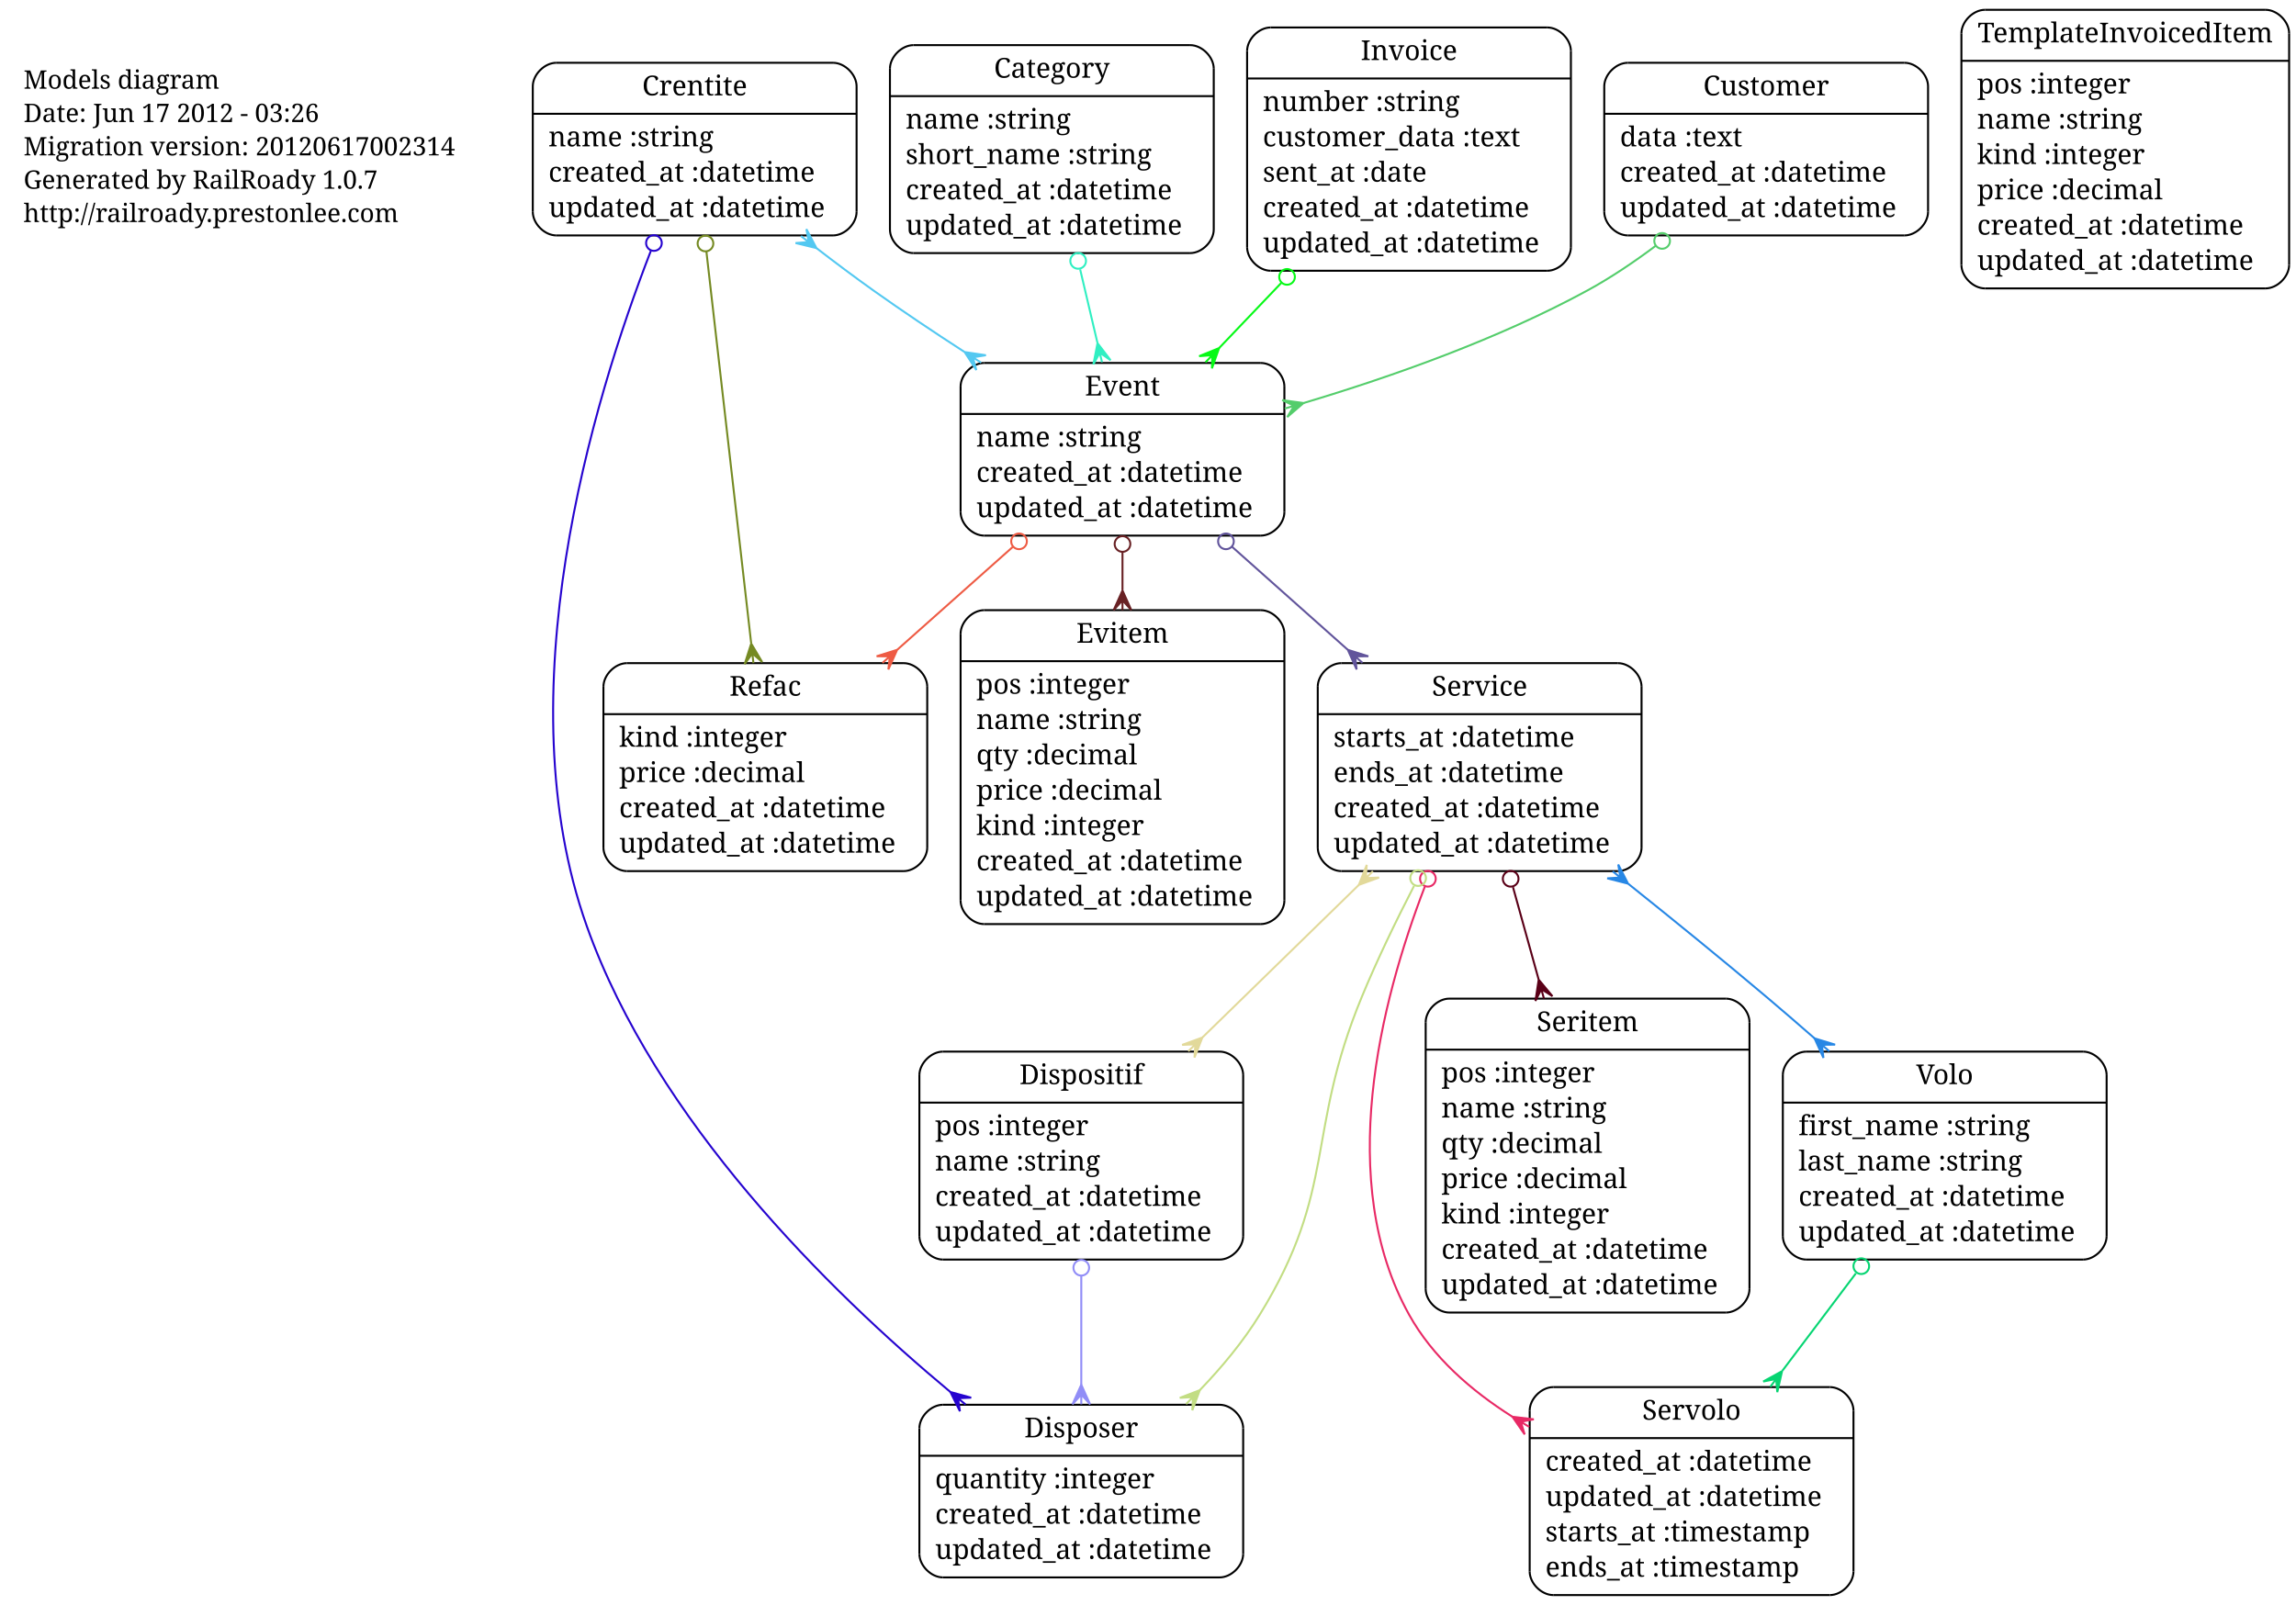
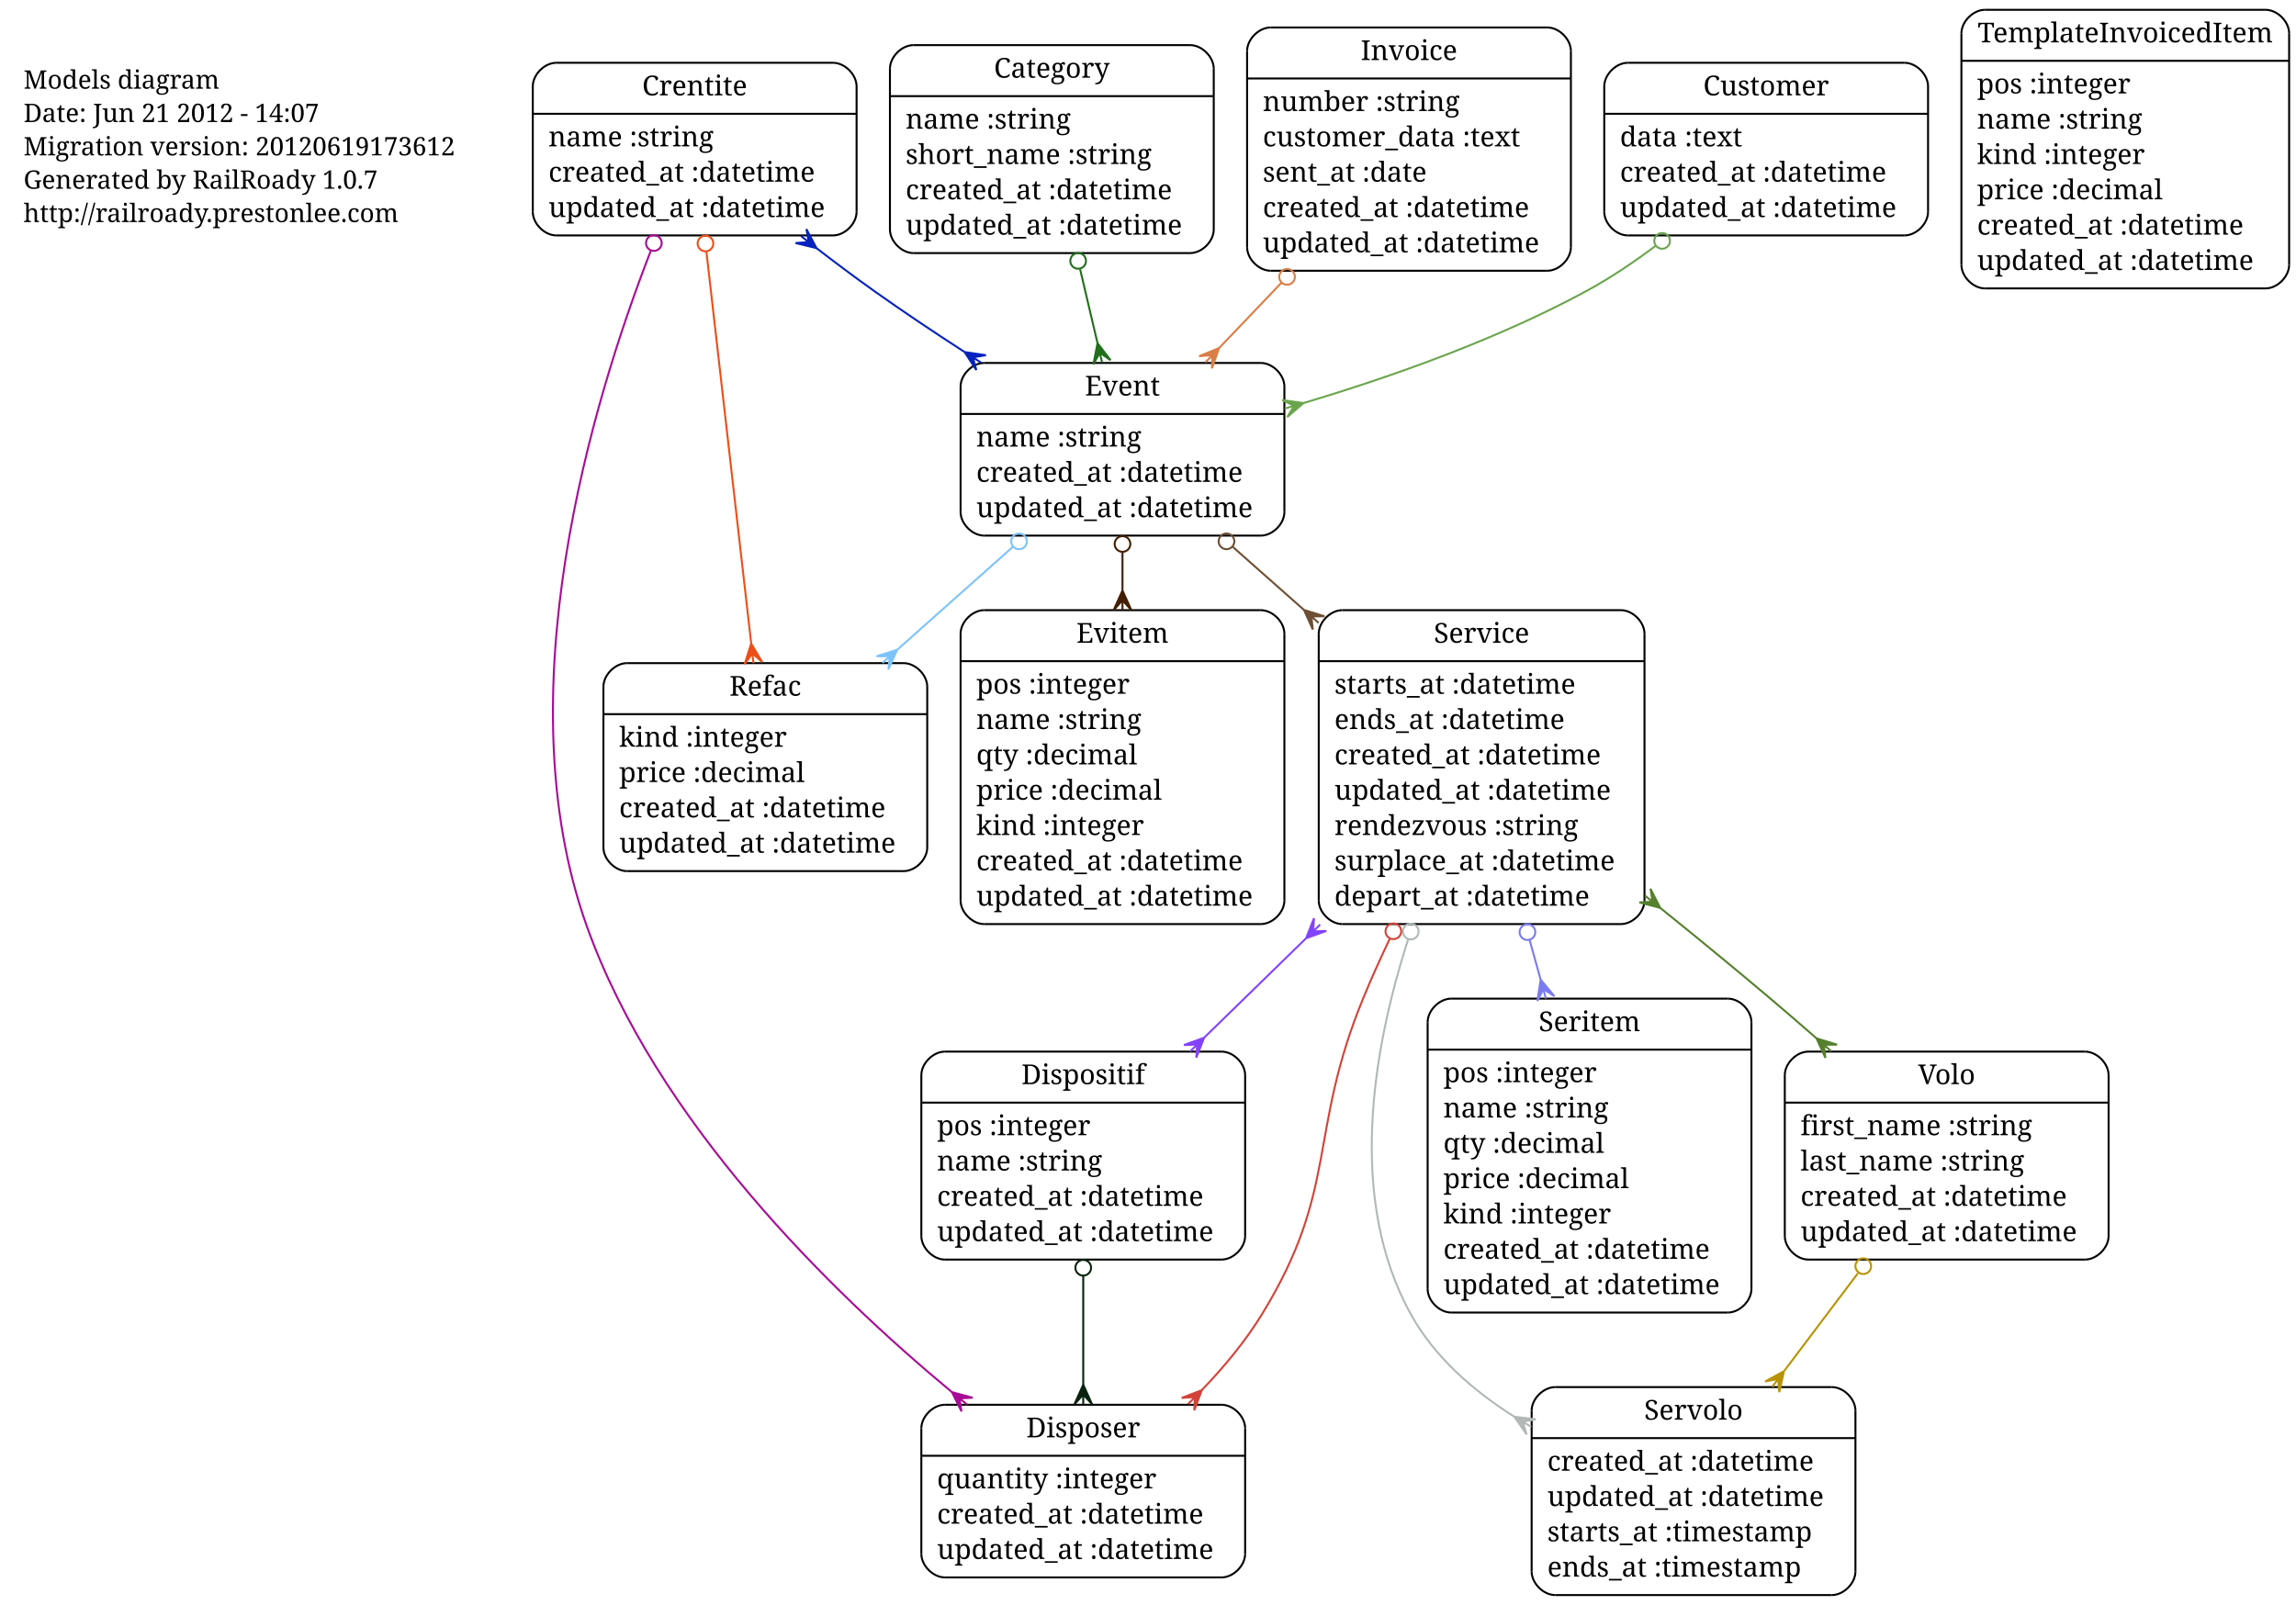
<svg xmlns="http://www.w3.org/2000/svg" width="1170pt" height="818pt" viewBox="0.00 0.00 1170.00 818.00">
  <g id="graph1" class="graph" transform="scale(1 1) rotate(0) translate(4 814)">
    <polygon fill="white" stroke="white" points="-4,5 -4,-814 1167,-814 1167,5 -4,5" />
    <g id="node1" class="node">
      <text text-anchor="start" x="8" y="-768.8" font-family="Times Roman,serif" font-size="13.00">Models diagram</text>
-       <text text-anchor="start" x="8" y="-751.8" font-family="Times Roman,serif" font-size="13.00">Date: Jun 17 2012 - 03:26</text>
-       <text text-anchor="start" x="8" y="-734.8" font-family="Times Roman,serif" font-size="13.00">Migration version: 20120617002314</text>
+       <text text-anchor="start" x="8" y="-751.8" font-family="Times Roman,serif" font-size="13.00">Date: Jun 21 2012 - 14:07</text>
+       <text text-anchor="start" x="8" y="-734.8" font-family="Times Roman,serif" font-size="13.00">Migration version: 20120619173612</text>
      <text text-anchor="start" x="8" y="-717.8" font-family="Times Roman,serif" font-size="13.00">Generated by RailRoady 1.0.7</text>
      <text text-anchor="start" x="8" y="-700.8" font-family="Times Roman,serif" font-size="13.00">http://railroady.prestonlee.com</text>
    </g>
    <g id="node2" class="node">
-       <polyline fill="none" stroke="black" points="787.5,-1 928.5,-1 " />
-       <path fill="none" stroke="black" d="M928.5,-1C934.5,-1 940.5,-7 940.5,-13" />
-       <polyline fill="none" stroke="black" points="940.5,-13 940.5,-95 " />
-       <path fill="none" stroke="black" d="M940.5,-95C940.5,-101 934.5,-107 928.5,-107" />
-       <polyline fill="none" stroke="black" points="928.5,-107 787.5,-107 " />
-       <path fill="none" stroke="black" d="M787.5,-107C781.5,-107 775.5,-101 775.5,-95" />
-       <polyline fill="none" stroke="black" points="775.5,-95 775.5,-13 " />
-       <path fill="none" stroke="black" d="M775.5,-13C775.5,-7 781.5,-1 787.5,-1" />
-       <text text-anchor="middle" x="858" y="-90.4" font-family="Times Roman,serif" font-size="14.00">Servolo</text>
-       <polyline fill="none" stroke="black" points="775.5,-81 940.5,-81 " />
-       <text text-anchor="start" x="783.5" y="-64.4" font-family="Times Roman,serif" font-size="14.00">created_at :datetime</text>
-       <text text-anchor="start" x="783.5" y="-46.4" font-family="Times Roman,serif" font-size="14.00">updated_at :datetime</text>
-       <text text-anchor="start" x="783.5" y="-28.4" font-family="Times Roman,serif" font-size="14.00">starts_at :timestamp</text>
-       <text text-anchor="start" x="783.5" y="-10.4" font-family="Times Roman,serif" font-size="14.00">ends_at :timestamp</text>
+       <polyline fill="none" stroke="black" points="788.5,-1 929.5,-1 " />
+       <path fill="none" stroke="black" d="M929.5,-1C935.5,-1 941.5,-7 941.5,-13" />
+       <polyline fill="none" stroke="black" points="941.5,-13 941.5,-95 " />
+       <path fill="none" stroke="black" d="M941.5,-95C941.5,-101 935.5,-107 929.5,-107" />
+       <polyline fill="none" stroke="black" points="929.5,-107 788.5,-107 " />
+       <path fill="none" stroke="black" d="M788.5,-107C782.5,-107 776.5,-101 776.5,-95" />
+       <polyline fill="none" stroke="black" points="776.5,-95 776.5,-13 " />
+       <path fill="none" stroke="black" d="M776.5,-13C776.5,-7 782.5,-1 788.5,-1" />
+       <text text-anchor="middle" x="859" y="-90.4" font-family="Times Roman,serif" font-size="14.00">Servolo</text>
+       <polyline fill="none" stroke="black" points="776.5,-81 941.5,-81 " />
+       <text text-anchor="start" x="784.5" y="-64.4" font-family="Times Roman,serif" font-size="14.00">created_at :datetime</text>
+       <text text-anchor="start" x="784.5" y="-46.4" font-family="Times Roman,serif" font-size="14.00">updated_at :datetime</text>
+       <text text-anchor="start" x="784.5" y="-28.4" font-family="Times Roman,serif" font-size="14.00">starts_at :timestamp</text>
+       <text text-anchor="start" x="784.5" y="-10.4" font-family="Times Roman,serif" font-size="14.00">ends_at :timestamp</text>
    </g>
    <g id="node3" class="node">
      <polyline fill="none" stroke="black" points="315.5,-370 456.5,-370 " />
      <path fill="none" stroke="black" d="M456.5,-370C462.5,-370 468.5,-376 468.5,-382" />
      <polyline fill="none" stroke="black" points="468.5,-382 468.5,-464 " />
      <path fill="none" stroke="black" d="M468.5,-464C468.5,-470 462.5,-476 456.5,-476" />
      <polyline fill="none" stroke="black" points="456.5,-476 315.5,-476 " />
      <path fill="none" stroke="black" d="M315.5,-476C309.5,-476 303.5,-470 303.5,-464" />
      <polyline fill="none" stroke="black" points="303.5,-464 303.5,-382 " />
      <path fill="none" stroke="black" d="M303.5,-382C303.5,-376 309.5,-370 315.5,-370" />
      <text text-anchor="middle" x="386" y="-459.4" font-family="Times Roman,serif" font-size="14.00">Refac</text>
      <polyline fill="none" stroke="black" points="303.5,-450 468.5,-450 " />
      <text text-anchor="start" x="311.5" y="-433.4" font-family="Times Roman,serif" font-size="14.00">kind :integer</text>
      <text text-anchor="start" x="311.5" y="-415.4" font-family="Times Roman,serif" font-size="14.00">price :decimal</text>
      <text text-anchor="start" x="311.5" y="-397.4" font-family="Times Roman,serif" font-size="14.00">created_at :datetime</text>
      <text text-anchor="start" x="311.5" y="-379.4" font-family="Times Roman,serif" font-size="14.00">updated_at :datetime</text>
    </g>
    <g id="node4" class="node">
      <polyline fill="none" stroke="black" points="497.5,-343 638.5,-343 " />
      <path fill="none" stroke="black" d="M638.5,-343C644.5,-343 650.5,-349 650.5,-355" />
      <polyline fill="none" stroke="black" points="650.5,-355 650.5,-491 " />
      <path fill="none" stroke="black" d="M650.5,-491C650.5,-497 644.5,-503 638.5,-503" />
      <polyline fill="none" stroke="black" points="638.5,-503 497.5,-503 " />
      <path fill="none" stroke="black" d="M497.5,-503C491.5,-503 485.5,-497 485.5,-491" />
      <polyline fill="none" stroke="black" points="485.5,-491 485.5,-355 " />
      <path fill="none" stroke="black" d="M485.5,-355C485.5,-349 491.5,-343 497.5,-343" />
      <text text-anchor="middle" x="568" y="-486.4" font-family="Times Roman,serif" font-size="14.00">Evitem</text>
      <polyline fill="none" stroke="black" points="485.5,-477 650.5,-477 " />
      <text text-anchor="start" x="493.5" y="-460.4" font-family="Times Roman,serif" font-size="14.00">pos :integer</text>
      <text text-anchor="start" x="493.5" y="-442.4" font-family="Times Roman,serif" font-size="14.00">name :string</text>
      <text text-anchor="start" x="493.5" y="-424.4" font-family="Times Roman,serif" font-size="14.00">qty :decimal</text>
      <text text-anchor="start" x="493.5" y="-406.4" font-family="Times Roman,serif" font-size="14.00">price :decimal</text>
      <text text-anchor="start" x="493.5" y="-388.4" font-family="Times Roman,serif" font-size="14.00">kind :integer</text>
      <text text-anchor="start" x="493.5" y="-370.4" font-family="Times Roman,serif" font-size="14.00">created_at :datetime</text>
      <text text-anchor="start" x="493.5" y="-352.4" font-family="Times Roman,serif" font-size="14.00">updated_at :datetime</text>
    </g>
    <g id="node5" class="node">
      <polyline fill="none" stroke="black" points="825.5,-694 966.5,-694 " />
      <path fill="none" stroke="black" d="M966.5,-694C972.5,-694 978.5,-700 978.5,-706" />
      <polyline fill="none" stroke="black" points="978.5,-706 978.5,-770 " />
      <path fill="none" stroke="black" d="M978.5,-770C978.5,-776 972.5,-782 966.5,-782" />
      <polyline fill="none" stroke="black" points="966.5,-782 825.5,-782 " />
      <path fill="none" stroke="black" d="M825.5,-782C819.5,-782 813.5,-776 813.5,-770" />
      <polyline fill="none" stroke="black" points="813.5,-770 813.5,-706 " />
      <path fill="none" stroke="black" d="M813.5,-706C813.5,-700 819.5,-694 825.5,-694" />
      <text text-anchor="middle" x="896" y="-765.4" font-family="Times Roman,serif" font-size="14.00">Customer</text>
      <polyline fill="none" stroke="black" points="813.5,-756 978.5,-756 " />
      <text text-anchor="start" x="821.5" y="-739.4" font-family="Times Roman,serif" font-size="14.00">data :text</text>
      <text text-anchor="start" x="821.5" y="-721.4" font-family="Times Roman,serif" font-size="14.00">created_at :datetime</text>
      <text text-anchor="start" x="821.5" y="-703.4" font-family="Times Roman,serif" font-size="14.00">updated_at :datetime</text>
    </g>
    <g id="node13" class="node">
      <polyline fill="none" stroke="black" points="497.5,-541 638.5,-541 " />
      <path fill="none" stroke="black" d="M638.5,-541C644.5,-541 650.5,-547 650.5,-553" />
      <polyline fill="none" stroke="black" points="650.5,-553 650.5,-617 " />
      <path fill="none" stroke="black" d="M650.5,-617C650.5,-623 644.5,-629 638.5,-629" />
      <polyline fill="none" stroke="black" points="638.5,-629 497.5,-629 " />
      <path fill="none" stroke="black" d="M497.5,-629C491.5,-629 485.5,-623 485.5,-617" />
      <polyline fill="none" stroke="black" points="485.5,-617 485.5,-553 " />
      <path fill="none" stroke="black" d="M485.5,-553C485.5,-547 491.5,-541 497.5,-541" />
      <text text-anchor="middle" x="568" y="-612.4" font-family="Times Roman,serif" font-size="14.00">Event</text>
      <polyline fill="none" stroke="black" points="485.5,-603 650.5,-603 " />
      <text text-anchor="start" x="493.5" y="-586.4" font-family="Times Roman,serif" font-size="14.00">name :string</text>
      <text text-anchor="start" x="493.5" y="-568.4" font-family="Times Roman,serif" font-size="14.00">created_at :datetime</text>
      <text text-anchor="start" x="493.5" y="-550.4" font-family="Times Roman,serif" font-size="14.00">updated_at :datetime</text>
    </g>
    <g id="edge2" class="edge">
-       <path fill="none" stroke="#54cd6b" d="M839.751,-688.736C828.685,-680.445 816.827,-672.451 805,-666 759.745,-641.316 705.579,-622.123 660.46,-608.629" />
-       <ellipse fill="none" stroke="#54cd6b" cx="842.991" cy="-691.213" rx="4" ry="4" />
-       <polygon fill="#54cd6b" stroke="#54cd6b" points="660.275,-608.575 651.952,-601.434 655.478,-607.163 650.682,-605.751 650.682,-605.751 650.682,-605.751 655.478,-607.163 649.411,-610.068 660.275,-608.575 660.275,-608.575" />
+       <path fill="none" stroke="#6aa54d" d="M839.751,-688.736C828.685,-680.445 816.827,-672.451 805,-666 759.745,-641.316 705.579,-622.123 660.46,-608.629" />
+       <ellipse fill="none" stroke="#6aa54d" cx="842.991" cy="-691.213" rx="4" ry="4" />
+       <polygon fill="#6aa54d" stroke="#6aa54d" points="660.275,-608.575 651.952,-601.434 655.478,-607.163 650.682,-605.751 650.682,-605.751 650.682,-605.751 655.478,-607.163 649.411,-610.068 660.275,-608.575 660.275,-608.575" />
    </g>
    <g id="node6" class="node">
-       <polyline fill="none" stroke="black" points="679.5,-370 820.5,-370 " />
-       <path fill="none" stroke="black" d="M820.5,-370C826.5,-370 832.5,-376 832.5,-382" />
-       <polyline fill="none" stroke="black" points="832.5,-382 832.5,-464 " />
-       <path fill="none" stroke="black" d="M832.5,-464C832.5,-470 826.5,-476 820.5,-476" />
-       <polyline fill="none" stroke="black" points="820.5,-476 679.5,-476 " />
-       <path fill="none" stroke="black" d="M679.5,-476C673.5,-476 667.5,-470 667.5,-464" />
-       <polyline fill="none" stroke="black" points="667.5,-464 667.5,-382 " />
-       <path fill="none" stroke="black" d="M667.5,-382C667.5,-376 673.5,-370 679.5,-370" />
-       <text text-anchor="middle" x="750" y="-459.4" font-family="Times Roman,serif" font-size="14.00">Service</text>
-       <polyline fill="none" stroke="black" points="667.5,-450 832.5,-450 " />
-       <text text-anchor="start" x="675.5" y="-433.4" font-family="Times Roman,serif" font-size="14.00">starts_at :datetime</text>
-       <text text-anchor="start" x="675.5" y="-415.4" font-family="Times Roman,serif" font-size="14.00">ends_at :datetime</text>
-       <text text-anchor="start" x="675.5" y="-397.4" font-family="Times Roman,serif" font-size="14.00">created_at :datetime</text>
-       <text text-anchor="start" x="675.5" y="-379.4" font-family="Times Roman,serif" font-size="14.00">updated_at :datetime</text>
+       <polyline fill="none" stroke="black" points="680,-343 822,-343 " />
+       <path fill="none" stroke="black" d="M822,-343C828,-343 834,-349 834,-355" />
+       <polyline fill="none" stroke="black" points="834,-355 834,-491 " />
+       <path fill="none" stroke="black" d="M834,-491C834,-497 828,-503 822,-503" />
+       <polyline fill="none" stroke="black" points="822,-503 680,-503 " />
+       <path fill="none" stroke="black" d="M680,-503C674,-503 668,-497 668,-491" />
+       <polyline fill="none" stroke="black" points="668,-491 668,-355 " />
+       <path fill="none" stroke="black" d="M668,-355C668,-349 674,-343 680,-343" />
+       <text text-anchor="middle" x="751" y="-486.4" font-family="Times Roman,serif" font-size="14.00">Service</text>
+       <polyline fill="none" stroke="black" points="668,-477 834,-477 " />
+       <text text-anchor="start" x="676" y="-460.4" font-family="Times Roman,serif" font-size="14.00">starts_at :datetime</text>
+       <text text-anchor="start" x="676" y="-442.4" font-family="Times Roman,serif" font-size="14.00">ends_at :datetime</text>
+       <text text-anchor="start" x="676" y="-424.4" font-family="Times Roman,serif" font-size="14.00">created_at :datetime</text>
+       <text text-anchor="start" x="676" y="-406.4" font-family="Times Roman,serif" font-size="14.00">updated_at :datetime</text>
+       <text text-anchor="start" x="676" y="-388.4" font-family="Times Roman,serif" font-size="14.00">rendezvous :string</text>
+       <text text-anchor="start" x="676" y="-370.4" font-family="Times Roman,serif" font-size="14.00">surplace_at :datetime</text>
+       <text text-anchor="start" x="676" y="-352.4" font-family="Times Roman,serif" font-size="14.00">depart_at :datetime</text>
    </g>
    <g id="edge8" class="edge">
-       <path fill="none" stroke="#e82965" d="M722.037,-362.023C699.253,-302.67 676.444,-211.761 714,-144 725.996,-122.357 745.605,-105.231 766.547,-91.987" />
-       <ellipse fill="none" stroke="#e82965" cx="723.638" cy="-366.099" rx="4" ry="4" />
-       <polygon fill="#e82965" stroke="#e82965" points="766.698,-91.896 777.585,-90.586 770.98,-89.314 775.262,-86.732 775.262,-86.732 775.262,-86.732 770.98,-89.314 772.938,-82.878 766.698,-91.896 766.698,-91.896" />
+       <path fill="none" stroke="#b1b8b6" d="M713.614,-335.335C695.042,-277.622 682.712,-202.256 715,-144 726.996,-122.357 746.605,-105.231 767.547,-91.987" />
+       <ellipse fill="none" stroke="#b1b8b6" cx="714.894" cy="-339.201" rx="4" ry="4" />
+       <polygon fill="#b1b8b6" stroke="#b1b8b6" points="767.698,-91.896 778.585,-90.586 771.98,-89.314 776.262,-86.732 776.262,-86.732 776.262,-86.732 771.98,-89.314 773.938,-82.878 767.698,-91.896 767.698,-91.896" />
    </g>
    <g id="node7" class="node">
-       <polyline fill="none" stroke="black" points="476.5,-10 617.5,-10 " />
-       <path fill="none" stroke="black" d="M617.5,-10C623.5,-10 629.5,-16 629.5,-22" />
-       <polyline fill="none" stroke="black" points="629.5,-22 629.5,-86 " />
-       <path fill="none" stroke="black" d="M629.5,-86C629.5,-92 623.5,-98 617.5,-98" />
-       <polyline fill="none" stroke="black" points="617.5,-98 476.5,-98 " />
-       <path fill="none" stroke="black" d="M476.5,-98C470.5,-98 464.5,-92 464.5,-86" />
-       <polyline fill="none" stroke="black" points="464.5,-86 464.5,-22 " />
-       <path fill="none" stroke="black" d="M464.5,-22C464.5,-16 470.5,-10 476.5,-10" />
-       <text text-anchor="middle" x="547" y="-81.4" font-family="Times Roman,serif" font-size="14.00">Disposer</text>
-       <polyline fill="none" stroke="black" points="464.5,-72 629.5,-72 " />
-       <text text-anchor="start" x="472.5" y="-55.4" font-family="Times Roman,serif" font-size="14.00">quantity :integer</text>
-       <text text-anchor="start" x="472.5" y="-37.4" font-family="Times Roman,serif" font-size="14.00">created_at :datetime</text>
-       <text text-anchor="start" x="472.5" y="-19.4" font-family="Times Roman,serif" font-size="14.00">updated_at :datetime</text>
+       <polyline fill="none" stroke="black" points="477.5,-10 618.5,-10 " />
+       <path fill="none" stroke="black" d="M618.5,-10C624.5,-10 630.5,-16 630.5,-22" />
+       <polyline fill="none" stroke="black" points="630.5,-22 630.5,-86 " />
+       <path fill="none" stroke="black" d="M630.5,-86C630.5,-92 624.5,-98 618.5,-98" />
+       <polyline fill="none" stroke="black" points="618.5,-98 477.5,-98 " />
+       <path fill="none" stroke="black" d="M477.5,-98C471.5,-98 465.5,-92 465.5,-86" />
+       <polyline fill="none" stroke="black" points="465.5,-86 465.5,-22 " />
+       <path fill="none" stroke="black" d="M465.5,-22C465.5,-16 471.5,-10 477.5,-10" />
+       <text text-anchor="middle" x="548" y="-81.4" font-family="Times Roman,serif" font-size="14.00">Disposer</text>
+       <polyline fill="none" stroke="black" points="465.5,-72 630.5,-72 " />
+       <text text-anchor="start" x="473.5" y="-55.4" font-family="Times Roman,serif" font-size="14.00">quantity :integer</text>
+       <text text-anchor="start" x="473.5" y="-37.4" font-family="Times Roman,serif" font-size="14.00">created_at :datetime</text>
+       <text text-anchor="start" x="473.5" y="-19.4" font-family="Times Roman,serif" font-size="14.00">updated_at :datetime</text>
    </g>
    <g id="edge12" class="edge">
-       <path fill="none" stroke="#c2dd83" d="M716.569,-362.445C707.344,-344.551 697.75,-324.734 690,-306 661.095,-236.124 677.574,-208.436 638,-144 629.622,-130.358 618.752,-117.267 607.456,-105.496" />
-       <ellipse fill="none" stroke="#c2dd83" cx="718.648" cy="-366.439" rx="4" ry="4" />
-       <polygon fill="#c2dd83" stroke="#c2dd83" points="607.417,-105.456 603.587,-95.181 603.902,-101.9 600.387,-98.345 600.387,-98.345 600.387,-98.345 603.902,-101.9 597.186,-101.508 607.417,-105.456 607.417,-105.456" />
+       <path fill="none" stroke="#d34338" d="M704.163,-335.448C699.487,-325.619 694.998,-315.665 691,-306 662.095,-236.124 678.574,-208.436 639,-144 630.622,-130.358 619.752,-117.267 608.456,-105.496" />
+       <ellipse fill="none" stroke="#d34338" cx="706.034" cy="-339.33" rx="4" ry="4" />
+       <polygon fill="#d34338" stroke="#d34338" points="608.417,-105.456 604.587,-95.181 604.902,-101.9 601.387,-98.345 601.387,-98.345 601.387,-98.345 604.902,-101.9 598.186,-101.508 608.417,-105.456 608.417,-105.456" />
    </g>
    <g id="node9" class="node">
-       <polyline fill="none" stroke="black" points="476.5,-172 617.5,-172 " />
-       <path fill="none" stroke="black" d="M617.5,-172C623.5,-172 629.5,-178 629.5,-184" />
-       <polyline fill="none" stroke="black" points="629.5,-184 629.5,-266 " />
-       <path fill="none" stroke="black" d="M629.5,-266C629.5,-272 623.5,-278 617.5,-278" />
-       <polyline fill="none" stroke="black" points="617.5,-278 476.5,-278 " />
-       <path fill="none" stroke="black" d="M476.5,-278C470.5,-278 464.5,-272 464.5,-266" />
-       <polyline fill="none" stroke="black" points="464.5,-266 464.5,-184 " />
-       <path fill="none" stroke="black" d="M464.5,-184C464.5,-178 470.5,-172 476.5,-172" />
-       <text text-anchor="middle" x="547" y="-261.4" font-family="Times Roman,serif" font-size="14.00">Dispositif</text>
-       <polyline fill="none" stroke="black" points="464.5,-252 629.5,-252 " />
-       <text text-anchor="start" x="472.5" y="-235.4" font-family="Times Roman,serif" font-size="14.00">pos :integer</text>
-       <text text-anchor="start" x="472.5" y="-217.4" font-family="Times Roman,serif" font-size="14.00">name :string</text>
-       <text text-anchor="start" x="472.5" y="-199.4" font-family="Times Roman,serif" font-size="14.00">created_at :datetime</text>
-       <text text-anchor="start" x="472.5" y="-181.4" font-family="Times Roman,serif" font-size="14.00">updated_at :datetime</text>
+       <polyline fill="none" stroke="black" points="477.5,-172 618.5,-172 " />
+       <path fill="none" stroke="black" d="M618.5,-172C624.5,-172 630.5,-178 630.5,-184" />
+       <polyline fill="none" stroke="black" points="630.5,-184 630.5,-266 " />
+       <path fill="none" stroke="black" d="M630.5,-266C630.5,-272 624.5,-278 618.5,-278" />
+       <polyline fill="none" stroke="black" points="618.5,-278 477.5,-278 " />
+       <path fill="none" stroke="black" d="M477.5,-278C471.5,-278 465.5,-272 465.5,-266" />
+       <polyline fill="none" stroke="black" points="465.5,-266 465.5,-184 " />
+       <path fill="none" stroke="black" d="M465.5,-184C465.5,-178 471.5,-172 477.5,-172" />
+       <text text-anchor="middle" x="548" y="-261.4" font-family="Times Roman,serif" font-size="14.00">Dispositif</text>
+       <polyline fill="none" stroke="black" points="465.5,-252 630.5,-252 " />
+       <text text-anchor="start" x="473.5" y="-235.4" font-family="Times Roman,serif" font-size="14.00">pos :integer</text>
+       <text text-anchor="start" x="473.5" y="-217.4" font-family="Times Roman,serif" font-size="14.00">name :string</text>
+       <text text-anchor="start" x="473.5" y="-199.4" font-family="Times Roman,serif" font-size="14.00">created_at :datetime</text>
+       <text text-anchor="start" x="473.5" y="-181.4" font-family="Times Roman,serif" font-size="14.00">updated_at :datetime</text>
    </g>
    <g id="edge10" class="edge">
-       <path fill="none" stroke="#e2d99a" d="M688.305,-362.825C663.134,-338.273 634.082,-309.937 608.89,-285.366" />
-       <polygon fill="#e2d99a" stroke="#e2d99a" points="688.441,-362.957 692.458,-373.161 692.02,-366.448 695.6,-369.94 695.6,-369.94 695.6,-369.94 692.02,-366.448 698.742,-366.718 688.441,-362.957 688.441,-362.957" />
-       <polygon fill="#e2d99a" stroke="#e2d99a" points="608.709,-285.189 604.693,-274.985 605.13,-281.698 601.55,-278.207 601.55,-278.207 601.55,-278.207 605.13,-281.698 598.408,-281.428 608.709,-285.189 608.709,-285.189" />
+       <path fill="none" stroke="#8343fa" d="M661.364,-335.572C643.957,-318.594 626.078,-301.155 609.813,-285.291" />
+       <polygon fill="#8343fa" stroke="#8343fa" points="661.566,-335.769 665.583,-345.973 665.145,-339.26 668.725,-342.751 668.725,-342.751 668.725,-342.751 665.145,-339.26 671.867,-339.53 661.566,-335.769 661.566,-335.769" />
+       <polygon fill="#8343fa" stroke="#8343fa" points="609.62,-285.102 605.603,-274.898 606.041,-281.611 602.461,-278.12 602.461,-278.12 602.461,-278.12 606.041,-281.611 599.319,-281.341 609.62,-285.102 609.62,-285.102" />
    </g>
    <g id="node14" class="node">
-       <polyline fill="none" stroke="black" points="916.5,-172 1057.5,-172 " />
-       <path fill="none" stroke="black" d="M1057.5,-172C1063.5,-172 1069.5,-178 1069.5,-184" />
-       <polyline fill="none" stroke="black" points="1069.5,-184 1069.5,-266 " />
-       <path fill="none" stroke="black" d="M1069.5,-266C1069.5,-272 1063.5,-278 1057.5,-278" />
-       <polyline fill="none" stroke="black" points="1057.5,-278 916.5,-278 " />
-       <path fill="none" stroke="black" d="M916.5,-278C910.5,-278 904.5,-272 904.5,-266" />
-       <polyline fill="none" stroke="black" points="904.5,-266 904.5,-184 " />
-       <path fill="none" stroke="black" d="M904.5,-184C904.5,-178 910.5,-172 916.5,-172" />
-       <text text-anchor="middle" x="987" y="-261.4" font-family="Times Roman,serif" font-size="14.00">Volo</text>
-       <polyline fill="none" stroke="black" points="904.5,-252 1069.5,-252 " />
-       <text text-anchor="start" x="912.5" y="-235.4" font-family="Times Roman,serif" font-size="14.00">first_name :string</text>
-       <text text-anchor="start" x="912.5" y="-217.4" font-family="Times Roman,serif" font-size="14.00">last_name :string</text>
-       <text text-anchor="start" x="912.5" y="-199.4" font-family="Times Roman,serif" font-size="14.00">created_at :datetime</text>
-       <text text-anchor="start" x="912.5" y="-181.4" font-family="Times Roman,serif" font-size="14.00">updated_at :datetime</text>
+       <polyline fill="none" stroke="black" points="917.5,-172 1058.5,-172 " />
+       <path fill="none" stroke="black" d="M1058.5,-172C1064.5,-172 1070.5,-178 1070.5,-184" />
+       <polyline fill="none" stroke="black" points="1070.5,-184 1070.5,-266 " />
+       <path fill="none" stroke="black" d="M1070.5,-266C1070.5,-272 1064.5,-278 1058.5,-278" />
+       <polyline fill="none" stroke="black" points="1058.5,-278 917.5,-278 " />
+       <path fill="none" stroke="black" d="M917.5,-278C911.5,-278 905.5,-272 905.5,-266" />
+       <polyline fill="none" stroke="black" points="905.5,-266 905.5,-184 " />
+       <path fill="none" stroke="black" d="M905.5,-184C905.5,-178 911.5,-172 917.5,-172" />
+       <text text-anchor="middle" x="988" y="-261.4" font-family="Times Roman,serif" font-size="14.00">Volo</text>
+       <polyline fill="none" stroke="black" points="905.5,-252 1070.5,-252 " />
+       <text text-anchor="start" x="913.5" y="-235.4" font-family="Times Roman,serif" font-size="14.00">first_name :string</text>
+       <text text-anchor="start" x="913.5" y="-217.4" font-family="Times Roman,serif" font-size="14.00">last_name :string</text>
+       <text text-anchor="start" x="913.5" y="-199.4" font-family="Times Roman,serif" font-size="14.00">created_at :datetime</text>
+       <text text-anchor="start" x="913.5" y="-181.4" font-family="Times Roman,serif" font-size="14.00">updated_at :datetime</text>
    </g>
    <g id="edge6" class="edge">
-       <path fill="none" stroke="#2787e5" d="M825.784,-363.49C848.557,-345.281 873.471,-325.032 896,-306 904.041,-299.207 912.394,-291.995 920.635,-284.782" />
-       <polygon fill="#2787e5" stroke="#2787e5" points="825.643,-363.603 815.019,-366.323 821.734,-366.722 817.826,-369.841 817.826,-369.841 817.826,-369.841 821.734,-366.722 820.633,-373.358 825.643,-363.603 825.643,-363.603" />
-       <polygon fill="#2787e5" stroke="#2787e5" points="920.647,-284.771 931.129,-281.55 924.403,-281.471 928.159,-278.17 928.159,-278.17 928.159,-278.17 924.403,-281.471 925.188,-274.79 920.647,-284.771 920.647,-284.771" />
+       <path fill="none" stroke="#55802d" d="M842.034,-351.245C860.374,-336.455 879.414,-320.856 897,-306 905.041,-299.207 913.394,-291.995 921.635,-284.782" />
+       <polygon fill="#55802d" stroke="#55802d" points="842.015,-351.261 831.403,-354.024 838.119,-354.395 834.224,-357.53 834.224,-357.53 834.224,-357.53 838.119,-354.395 837.045,-361.036 842.015,-351.261 842.015,-351.261" />
+       <polygon fill="#55802d" stroke="#55802d" points="921.647,-284.771 932.129,-281.55 925.403,-281.471 929.159,-278.17 929.159,-278.17 929.159,-278.17 925.403,-281.471 926.188,-274.79 921.647,-284.771 921.647,-284.771" />
    </g>
    <g id="node15" class="node">
-       <polyline fill="none" stroke="black" points="734.5,-145 875.5,-145 " />
-       <path fill="none" stroke="black" d="M875.5,-145C881.5,-145 887.5,-151 887.5,-157" />
-       <polyline fill="none" stroke="black" points="887.5,-157 887.5,-293 " />
-       <path fill="none" stroke="black" d="M887.5,-293C887.5,-299 881.5,-305 875.5,-305" />
-       <polyline fill="none" stroke="black" points="875.5,-305 734.5,-305 " />
-       <path fill="none" stroke="black" d="M734.5,-305C728.5,-305 722.5,-299 722.5,-293" />
-       <polyline fill="none" stroke="black" points="722.5,-293 722.5,-157 " />
-       <path fill="none" stroke="black" d="M722.5,-157C722.5,-151 728.5,-145 734.5,-145" />
-       <text text-anchor="middle" x="805" y="-288.4" font-family="Times Roman,serif" font-size="14.00">Seritem</text>
-       <polyline fill="none" stroke="black" points="722.5,-279 887.5,-279 " />
-       <text text-anchor="start" x="730.5" y="-262.4" font-family="Times Roman,serif" font-size="14.00">pos :integer</text>
-       <text text-anchor="start" x="730.5" y="-244.4" font-family="Times Roman,serif" font-size="14.00">name :string</text>
-       <text text-anchor="start" x="730.5" y="-226.4" font-family="Times Roman,serif" font-size="14.00">qty :decimal</text>
-       <text text-anchor="start" x="730.5" y="-208.4" font-family="Times Roman,serif" font-size="14.00">price :decimal</text>
-       <text text-anchor="start" x="730.5" y="-190.4" font-family="Times Roman,serif" font-size="14.00">kind :integer</text>
-       <text text-anchor="start" x="730.5" y="-172.4" font-family="Times Roman,serif" font-size="14.00">created_at :datetime</text>
-       <text text-anchor="start" x="730.5" y="-154.4" font-family="Times Roman,serif" font-size="14.00">updated_at :datetime</text>
+       <polyline fill="none" stroke="black" points="735.5,-145 876.5,-145 " />
+       <path fill="none" stroke="black" d="M876.5,-145C882.5,-145 888.5,-151 888.5,-157" />
+       <polyline fill="none" stroke="black" points="888.5,-157 888.5,-293 " />
+       <path fill="none" stroke="black" d="M888.5,-293C888.5,-299 882.5,-305 876.5,-305" />
+       <polyline fill="none" stroke="black" points="876.5,-305 735.5,-305 " />
+       <path fill="none" stroke="black" d="M735.5,-305C729.5,-305 723.5,-299 723.5,-293" />
+       <polyline fill="none" stroke="black" points="723.5,-293 723.5,-157 " />
+       <path fill="none" stroke="black" d="M723.5,-157C723.5,-151 729.5,-145 735.5,-145" />
+       <text text-anchor="middle" x="806" y="-288.4" font-family="Times Roman,serif" font-size="14.00">Seritem</text>
+       <polyline fill="none" stroke="black" points="723.5,-279 888.5,-279 " />
+       <text text-anchor="start" x="731.5" y="-262.4" font-family="Times Roman,serif" font-size="14.00">pos :integer</text>
+       <text text-anchor="start" x="731.5" y="-244.4" font-family="Times Roman,serif" font-size="14.00">name :string</text>
+       <text text-anchor="start" x="731.5" y="-226.4" font-family="Times Roman,serif" font-size="14.00">qty :decimal</text>
+       <text text-anchor="start" x="731.5" y="-208.4" font-family="Times Roman,serif" font-size="14.00">price :decimal</text>
+       <text text-anchor="start" x="731.5" y="-190.4" font-family="Times Roman,serif" font-size="14.00">kind :integer</text>
+       <text text-anchor="start" x="731.5" y="-172.4" font-family="Times Roman,serif" font-size="14.00">created_at :datetime</text>
+       <text text-anchor="start" x="731.5" y="-154.4" font-family="Times Roman,serif" font-size="14.00">updated_at :datetime</text>
    </g>
    <g id="edge4" class="edge">
-       <path fill="none" stroke="#5a0017" d="M766.989,-361.84C771.118,-346.973 775.62,-330.767 780.034,-314.877" />
-       <ellipse fill="none" stroke="#5a0017" cx="765.81" cy="-366.086" rx="4" ry="4" />
-       <polygon fill="#5a0017" stroke="#5a0017" points="780.09,-314.674 787.103,-306.244 781.429,-309.857 782.767,-305.039 782.767,-305.039 782.767,-305.039 781.429,-309.857 778.431,-303.835 780.09,-314.674 780.09,-314.674" />
+       <path fill="none" stroke="#7c7bf0" d="M775.49,-334.835C777.341,-328.171 779.211,-321.44 781.065,-314.766" />
+       <ellipse fill="none" stroke="#7c7bf0" cx="774.362" cy="-338.897" rx="4" ry="4" />
+       <polygon fill="#7c7bf0" stroke="#7c7bf0" points="781.09,-314.677 788.102,-306.246 782.428,-309.859 783.766,-305.041 783.766,-305.041 783.766,-305.041 782.428,-309.859 779.43,-303.837 781.09,-314.677 781.09,-314.677" />
    </g>
    <g id="node8" class="node">
      <polyline fill="none" stroke="black" points="461.5,-685 602.5,-685 " />
      <path fill="none" stroke="black" d="M602.5,-685C608.5,-685 614.5,-691 614.5,-697" />
      <polyline fill="none" stroke="black" points="614.5,-697 614.5,-779 " />
      <path fill="none" stroke="black" d="M614.5,-779C614.5,-785 608.5,-791 602.5,-791" />
      <polyline fill="none" stroke="black" points="602.5,-791 461.5,-791 " />
      <path fill="none" stroke="black" d="M461.5,-791C455.5,-791 449.5,-785 449.5,-779" />
      <polyline fill="none" stroke="black" points="449.5,-779 449.5,-697 " />
      <path fill="none" stroke="black" d="M449.5,-697C449.5,-691 455.5,-685 461.5,-685" />
      <text text-anchor="middle" x="532" y="-774.4" font-family="Times Roman,serif" font-size="14.00">Category</text>
      <polyline fill="none" stroke="black" points="449.5,-765 614.5,-765 " />
      <text text-anchor="start" x="457.5" y="-748.4" font-family="Times Roman,serif" font-size="14.00">name :string</text>
      <text text-anchor="start" x="457.5" y="-730.4" font-family="Times Roman,serif" font-size="14.00">short_name :string</text>
      <text text-anchor="start" x="457.5" y="-712.4" font-family="Times Roman,serif" font-size="14.00">created_at :datetime</text>
      <text text-anchor="start" x="457.5" y="-694.4" font-family="Times Roman,serif" font-size="14.00">updated_at :datetime</text>
    </g>
    <g id="edge14" class="edge">
-       <path fill="none" stroke="#30efc2" d="M546.416,-676.733C549.327,-664.36 552.369,-651.432 555.22,-639.317" />
-       <ellipse fill="none" stroke="#30efc2" cx="545.406" cy="-681.024" rx="4" ry="4" />
-       <polygon fill="#30efc2" stroke="#30efc2" points="555.272,-639.096 561.942,-630.392 556.417,-634.229 557.562,-629.361 557.562,-629.361 557.562,-629.361 556.417,-634.229 553.182,-628.331 555.272,-639.096 555.272,-639.096" />
+       <path fill="none" stroke="#216f1b" d="M546.416,-676.733C549.327,-664.36 552.369,-651.432 555.22,-639.317" />
+       <ellipse fill="none" stroke="#216f1b" cx="545.406" cy="-681.024" rx="4" ry="4" />
+       <polygon fill="#216f1b" stroke="#216f1b" points="555.272,-639.096 561.942,-630.392 556.417,-634.229 557.562,-629.361 557.562,-629.361 557.562,-629.361 556.417,-634.229 553.182,-628.331 555.272,-639.096 555.272,-639.096" />
    </g>
    <g id="edge16" class="edge">
-       <path fill="none" stroke="#918df7" d="M547,-163.666C547,-145.588 547,-125.939 547,-108.332" />
-       <ellipse fill="none" stroke="#918df7" cx="547" cy="-167.832" rx="4" ry="4" />
-       <polygon fill="#918df7" stroke="#918df7" points="547,-108.23 551.5,-98.23 547,-103.23 547,-98.23 547,-98.23 547,-98.23 547,-103.23 542.5,-98.23 547,-108.23 547,-108.23" />
+       <path fill="none" stroke="#08240f" d="M548,-163.666C548,-145.588 548,-125.939 548,-108.332" />
+       <ellipse fill="none" stroke="#08240f" cx="548" cy="-167.832" rx="4" ry="4" />
+       <polygon fill="#08240f" stroke="#08240f" points="548,-108.23 552.5,-98.23 548,-103.23 548,-98.23 548,-98.23 548,-98.23 548,-103.23 543.5,-98.23 548,-108.23 548,-108.23" />
    </g>
    <g id="node10" class="node">
      <polyline fill="none" stroke="black" points="1007.5,-667 1150.5,-667 " />
      <path fill="none" stroke="black" d="M1150.5,-667C1156.5,-667 1162.5,-673 1162.5,-679" />
      <polyline fill="none" stroke="black" points="1162.5,-679 1162.5,-797 " />
      <path fill="none" stroke="black" d="M1162.5,-797C1162.5,-803 1156.5,-809 1150.5,-809" />
      <polyline fill="none" stroke="black" points="1150.5,-809 1007.5,-809 " />
      <path fill="none" stroke="black" d="M1007.5,-809C1001.5,-809 995.5,-803 995.5,-797" />
      <polyline fill="none" stroke="black" points="995.5,-797 995.5,-679 " />
      <path fill="none" stroke="black" d="M995.5,-679C995.5,-673 1001.5,-667 1007.5,-667" />
      <text text-anchor="middle" x="1079" y="-792.4" font-family="Times Roman,serif" font-size="14.00">TemplateInvoicedItem</text>
      <polyline fill="none" stroke="black" points="995.5,-783 1162.5,-783 " />
      <text text-anchor="start" x="1003.5" y="-766.4" font-family="Times Roman,serif" font-size="14.00">pos :integer</text>
      <text text-anchor="start" x="1003.5" y="-748.4" font-family="Times Roman,serif" font-size="14.00">name :string</text>
      <text text-anchor="start" x="1003.5" y="-730.4" font-family="Times Roman,serif" font-size="14.00">kind :integer</text>
      <text text-anchor="start" x="1003.5" y="-712.4" font-family="Times Roman,serif" font-size="14.00">price :decimal</text>
      <text text-anchor="start" x="1003.5" y="-694.4" font-family="Times Roman,serif" font-size="14.00">created_at :datetime</text>
      <text text-anchor="start" x="1003.5" y="-676.4" font-family="Times Roman,serif" font-size="14.00">updated_at :datetime</text>
    </g>
    <g id="node11" class="node">
      <polyline fill="none" stroke="black" points="279.5,-694 420.5,-694 " />
      <path fill="none" stroke="black" d="M420.5,-694C426.5,-694 432.5,-700 432.5,-706" />
      <polyline fill="none" stroke="black" points="432.5,-706 432.5,-770 " />
      <path fill="none" stroke="black" d="M432.5,-770C432.5,-776 426.5,-782 420.5,-782" />
      <polyline fill="none" stroke="black" points="420.5,-782 279.5,-782 " />
      <path fill="none" stroke="black" d="M279.5,-782C273.5,-782 267.5,-776 267.5,-770" />
      <polyline fill="none" stroke="black" points="267.5,-770 267.5,-706 " />
      <path fill="none" stroke="black" d="M267.5,-706C267.5,-700 273.5,-694 279.5,-694" />
      <text text-anchor="middle" x="350" y="-765.4" font-family="Times Roman,serif" font-size="14.00">Crentite</text>
      <polyline fill="none" stroke="black" points="267.5,-756 432.5,-756 " />
      <text text-anchor="start" x="275.5" y="-739.4" font-family="Times Roman,serif" font-size="14.00">name :string</text>
      <text text-anchor="start" x="275.5" y="-721.4" font-family="Times Roman,serif" font-size="14.00">created_at :datetime</text>
      <text text-anchor="start" x="275.5" y="-703.4" font-family="Times Roman,serif" font-size="14.00">updated_at :datetime</text>
    </g>
    <g id="edge22" class="edge">
-       <path fill="none" stroke="#758a23" d="M355.952,-685.918C362.212,-631.149 372.064,-544.936 378.768,-486.284" />
-       <ellipse fill="none" stroke="#758a23" cx="355.498" cy="-689.895" rx="4" ry="4" />
-       <polygon fill="#758a23" stroke="#758a23" points="378.804,-485.966 384.41,-476.541 379.372,-480.998 379.939,-476.03 379.939,-476.03 379.939,-476.03 379.372,-480.998 375.468,-475.519 378.804,-485.966 378.804,-485.966" />
+       <path fill="none" stroke="#eb4f18" d="M355.952,-685.918C362.212,-631.149 372.064,-544.936 378.768,-486.284" />
+       <ellipse fill="none" stroke="#eb4f18" cx="355.498" cy="-689.895" rx="4" ry="4" />
+       <polygon fill="#eb4f18" stroke="#eb4f18" points="378.804,-485.966 384.41,-476.541 379.372,-480.998 379.939,-476.03 379.939,-476.03 379.939,-476.03 379.372,-480.998 375.468,-475.519 378.804,-485.966 378.804,-485.966" />
    </g>
    <g id="edge18" class="edge">
-       <path fill="none" stroke="#2503cf" d="M327.671,-686.164C297.748,-608.979 252.992,-460.247 295,-342 330.192,-242.938 418.155,-156.308 480.208,-104.587" />
-       <ellipse fill="none" stroke="#2503cf" cx="329.233" cy="-690.137" rx="4" ry="4" />
-       <polygon fill="#2503cf" stroke="#2503cf" points="480.307,-104.506 490.885,-101.616 484.164,-101.325 488.022,-98.144 488.022,-98.144 488.022,-98.144 484.164,-101.325 485.159,-94.672 480.307,-104.506 480.307,-104.506" />
+       <path fill="none" stroke="#a70c96" d="M327.625,-686.147C297.643,-608.942 252.813,-460.183 295,-342 330.403,-242.821 418.698,-156.218 480.975,-104.535" />
+       <ellipse fill="none" stroke="#a70c96" cx="329.191" cy="-690.123" rx="4" ry="4" />
+       <polygon fill="#a70c96" stroke="#a70c96" points="481.087,-104.443 491.672,-101.575 484.952,-101.27 488.816,-98.097 488.816,-98.097 488.816,-98.097 484.952,-101.27 485.961,-94.619 481.087,-104.443 481.087,-104.443" />
    </g>
    <g id="edge20" class="edge">
-       <path fill="none" stroke="#53c8f1" d="M412.112,-687.5C421.667,-680.129 431.511,-672.753 441,-666 455.741,-655.508 471.791,-644.771 487.365,-634.688" />
-       <polygon fill="#53c8f1" stroke="#53c8f1" points="412.062,-687.539 401.406,-690.125 408.115,-690.608 404.168,-693.678 404.168,-693.678 404.168,-693.678 408.115,-690.608 406.931,-697.23 412.062,-687.539 412.062,-687.539" />
-       <polygon fill="#53c8f1" stroke="#53c8f1" points="487.547,-634.57 498.392,-632.943 491.752,-631.865 495.957,-629.159 495.957,-629.159 495.957,-629.159 491.752,-631.865 493.521,-625.375 487.547,-634.57 487.547,-634.57" />
+       <path fill="none" stroke="#0522bd" d="M412.112,-687.5C421.667,-680.129 431.511,-672.753 441,-666 455.741,-655.508 471.791,-644.771 487.365,-634.688" />
+       <polygon fill="#0522bd" stroke="#0522bd" points="412.062,-687.539 401.406,-690.125 408.115,-690.608 404.168,-693.678 404.168,-693.678 404.168,-693.678 408.115,-690.608 406.931,-697.23 412.062,-687.539 412.062,-687.539" />
+       <polygon fill="#0522bd" stroke="#0522bd" points="487.547,-634.57 498.392,-632.943 491.752,-631.865 495.957,-629.159 495.957,-629.159 495.957,-629.159 491.752,-631.865 493.521,-625.375 487.547,-634.57 487.547,-634.57" />
    </g>
    <g id="node12" class="node">
      <polyline fill="none" stroke="black" points="643.5,-676 784.5,-676 " />
      <path fill="none" stroke="black" d="M784.5,-676C790.5,-676 796.5,-682 796.5,-688" />
      <polyline fill="none" stroke="black" points="796.5,-688 796.5,-788 " />
      <path fill="none" stroke="black" d="M796.5,-788C796.5,-794 790.5,-800 784.5,-800" />
      <polyline fill="none" stroke="black" points="784.5,-800 643.5,-800 " />
      <path fill="none" stroke="black" d="M643.5,-800C637.5,-800 631.5,-794 631.5,-788" />
      <polyline fill="none" stroke="black" points="631.5,-788 631.5,-688 " />
      <path fill="none" stroke="black" d="M631.5,-688C631.5,-682 637.5,-676 643.5,-676" />
      <text text-anchor="middle" x="714" y="-783.4" font-family="Times Roman,serif" font-size="14.00">Invoice</text>
      <polyline fill="none" stroke="black" points="631.5,-774 796.5,-774 " />
      <text text-anchor="start" x="639.5" y="-757.4" font-family="Times Roman,serif" font-size="14.00">number :string</text>
      <text text-anchor="start" x="639.5" y="-739.4" font-family="Times Roman,serif" font-size="14.00">customer_data :text</text>
      <text text-anchor="start" x="639.5" y="-721.4" font-family="Times Roman,serif" font-size="14.00">sent_at :date</text>
      <text text-anchor="start" x="639.5" y="-703.4" font-family="Times Roman,serif" font-size="14.00">created_at :datetime</text>
      <text text-anchor="start" x="639.5" y="-685.4" font-family="Times Roman,serif" font-size="14.00">updated_at :datetime</text>
    </g>
    <g id="edge24" class="edge">
-       <path fill="none" stroke="#06f916" d="M649.019,-669.903C638.357,-658.731 627.465,-647.316 617.266,-636.628" />
-       <ellipse fill="none" stroke="#06f916" cx="651.855" cy="-672.875" rx="4" ry="4" />
-       <polygon fill="#06f916" stroke="#06f916" points="617.231,-636.591 613.583,-626.25 613.779,-632.974 610.327,-629.357 610.327,-629.357 610.327,-629.357 613.779,-632.974 607.072,-632.463 617.231,-636.591 617.231,-636.591" />
+       <path fill="none" stroke="#d97e46" d="M649.019,-669.903C638.357,-658.731 627.465,-647.316 617.266,-636.628" />
+       <ellipse fill="none" stroke="#d97e46" cx="651.855" cy="-672.875" rx="4" ry="4" />
+       <polygon fill="#d97e46" stroke="#d97e46" points="617.231,-636.591 613.583,-626.25 613.779,-632.974 610.327,-629.357 610.327,-629.357 610.327,-629.357 613.779,-632.974 607.072,-632.463 617.231,-636.591 617.231,-636.591" />
    </g>
    <g id="edge30" class="edge">
-       <path fill="none" stroke="#ee5b44" d="M512.128,-535.268C493.552,-518.733 472.668,-500.144 453.319,-482.921" />
-       <ellipse fill="none" stroke="#ee5b44" cx="515.28" cy="-538.073" rx="4" ry="4" />
-       <polygon fill="#ee5b44" stroke="#ee5b44" points="453.173,-482.792 448.696,-472.782 449.439,-479.467 445.704,-476.143 445.704,-476.143 445.704,-476.143 449.439,-479.467 442.712,-479.504 453.173,-482.792 453.173,-482.792" />
+       <path fill="none" stroke="#7dc3fb" d="M512.128,-535.268C493.552,-518.733 472.668,-500.144 453.319,-482.921" />
+       <ellipse fill="none" stroke="#7dc3fb" cx="515.28" cy="-538.073" rx="4" ry="4" />
+       <polygon fill="#7dc3fb" stroke="#7dc3fb" points="453.173,-482.792 448.696,-472.782 449.439,-479.467 445.704,-476.143 445.704,-476.143 445.704,-476.143 449.439,-479.467 442.712,-479.504 453.173,-482.792 453.173,-482.792" />
    </g>
    <g id="edge28" class="edge">
-       <path fill="none" stroke="#682124" d="M568,-532.589C568,-526.381 568,-519.916 568,-513.368" />
-       <ellipse fill="none" stroke="#682124" cx="568" cy="-536.733" rx="4" ry="4" />
-       <polygon fill="#682124" stroke="#682124" points="568,-513.036 572.5,-503.036 568,-508.036 568,-503.036 568,-503.036 568,-503.036 568,-508.036 563.5,-503.036 568,-513.036 568,-513.036" />
+       <path fill="none" stroke="#431f02" d="M568,-532.589C568,-526.381 568,-519.916 568,-513.368" />
+       <ellipse fill="none" stroke="#431f02" cx="568" cy="-536.733" rx="4" ry="4" />
+       <polygon fill="#431f02" stroke="#431f02" points="568,-513.036 572.5,-503.036 568,-508.036 568,-503.036 568,-503.036 568,-503.036 568,-508.036 563.5,-503.036 568,-513.036 568,-513.036" />
    </g>
    <g id="edge26" class="edge">
-       <path fill="none" stroke="#61549b" d="M623.872,-535.268C642.448,-518.733 663.332,-500.144 682.681,-482.921" />
-       <ellipse fill="none" stroke="#61549b" cx="620.72" cy="-538.073" rx="4" ry="4" />
-       <polygon fill="#61549b" stroke="#61549b" points="682.827,-482.792 693.288,-479.504 686.561,-479.467 690.296,-476.143 690.296,-476.143 690.296,-476.143 686.561,-479.467 687.304,-472.782 682.827,-482.792 682.827,-482.792" />
+       <path fill="none" stroke="#6d4f34" d="M624.262,-535.194C635.709,-525.061 648.025,-514.158 660.321,-503.273" />
+       <ellipse fill="none" stroke="#6d4f34" cx="621.001" cy="-538.081" rx="4" ry="4" />
+       <polygon fill="#6d4f34" stroke="#6d4f34" points="660.479,-503.133 670.95,-499.874 664.223,-499.819 667.967,-496.505 667.967,-496.505 667.967,-496.505 664.223,-499.819 664.984,-493.135 660.479,-503.133 660.479,-503.133" />
    </g>
    <g id="edge32" class="edge">
-       <path fill="none" stroke="#06d572" d="M941.721,-164.979C929.614,-148.93 916.513,-131.564 904.35,-115.44" />
-       <ellipse fill="none" stroke="#06d572" cx="944.482" cy="-168.639" rx="4" ry="4" />
-       <polygon fill="#06d572" stroke="#06d572" points="904.107,-115.118 901.677,-104.425 901.096,-111.127 898.084,-107.135 898.084,-107.135 898.084,-107.135 901.096,-111.127 894.492,-109.845 904.107,-115.118 904.107,-115.118" />
+       <path fill="none" stroke="#b79306" d="M942.721,-164.979C930.614,-148.93 917.513,-131.564 905.35,-115.44" />
+       <ellipse fill="none" stroke="#b79306" cx="945.482" cy="-168.639" rx="4" ry="4" />
+       <polygon fill="#b79306" stroke="#b79306" points="905.107,-115.118 902.677,-104.425 902.096,-111.127 899.084,-107.135 899.084,-107.135 899.084,-107.135 902.096,-111.127 895.492,-109.845 905.107,-115.118 905.107,-115.118" />
    </g>
  </g>
</svg>
